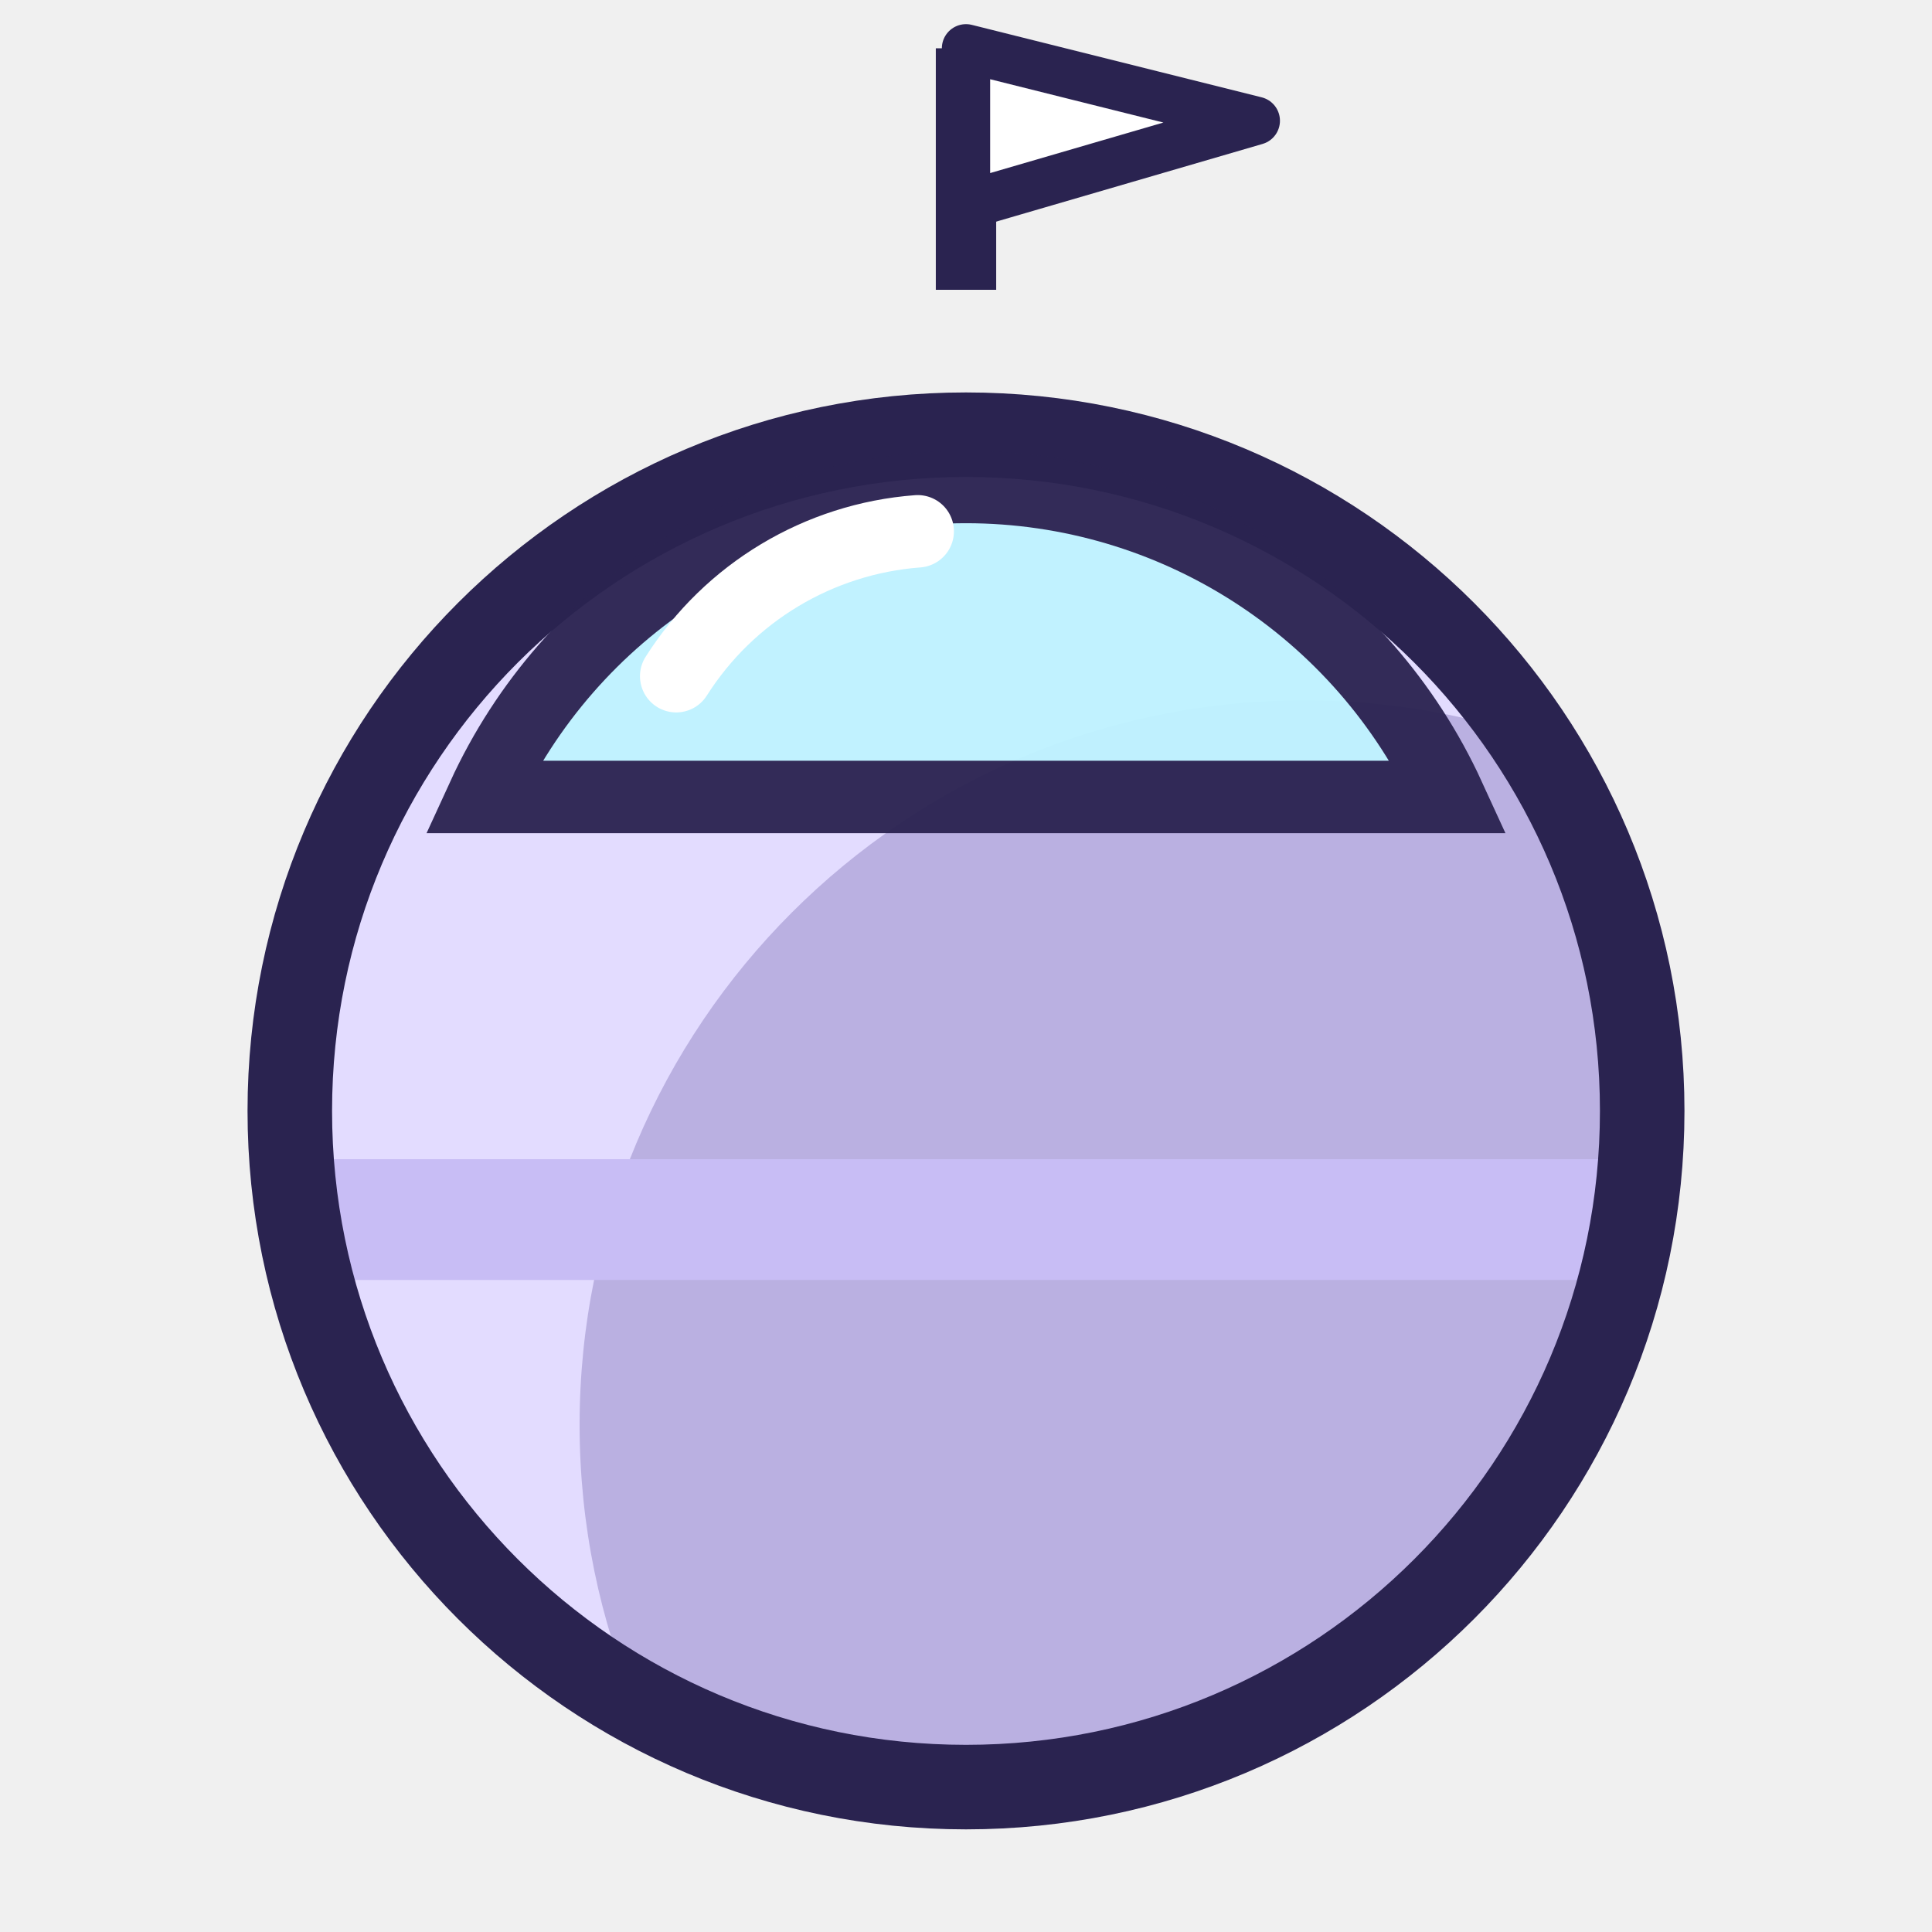
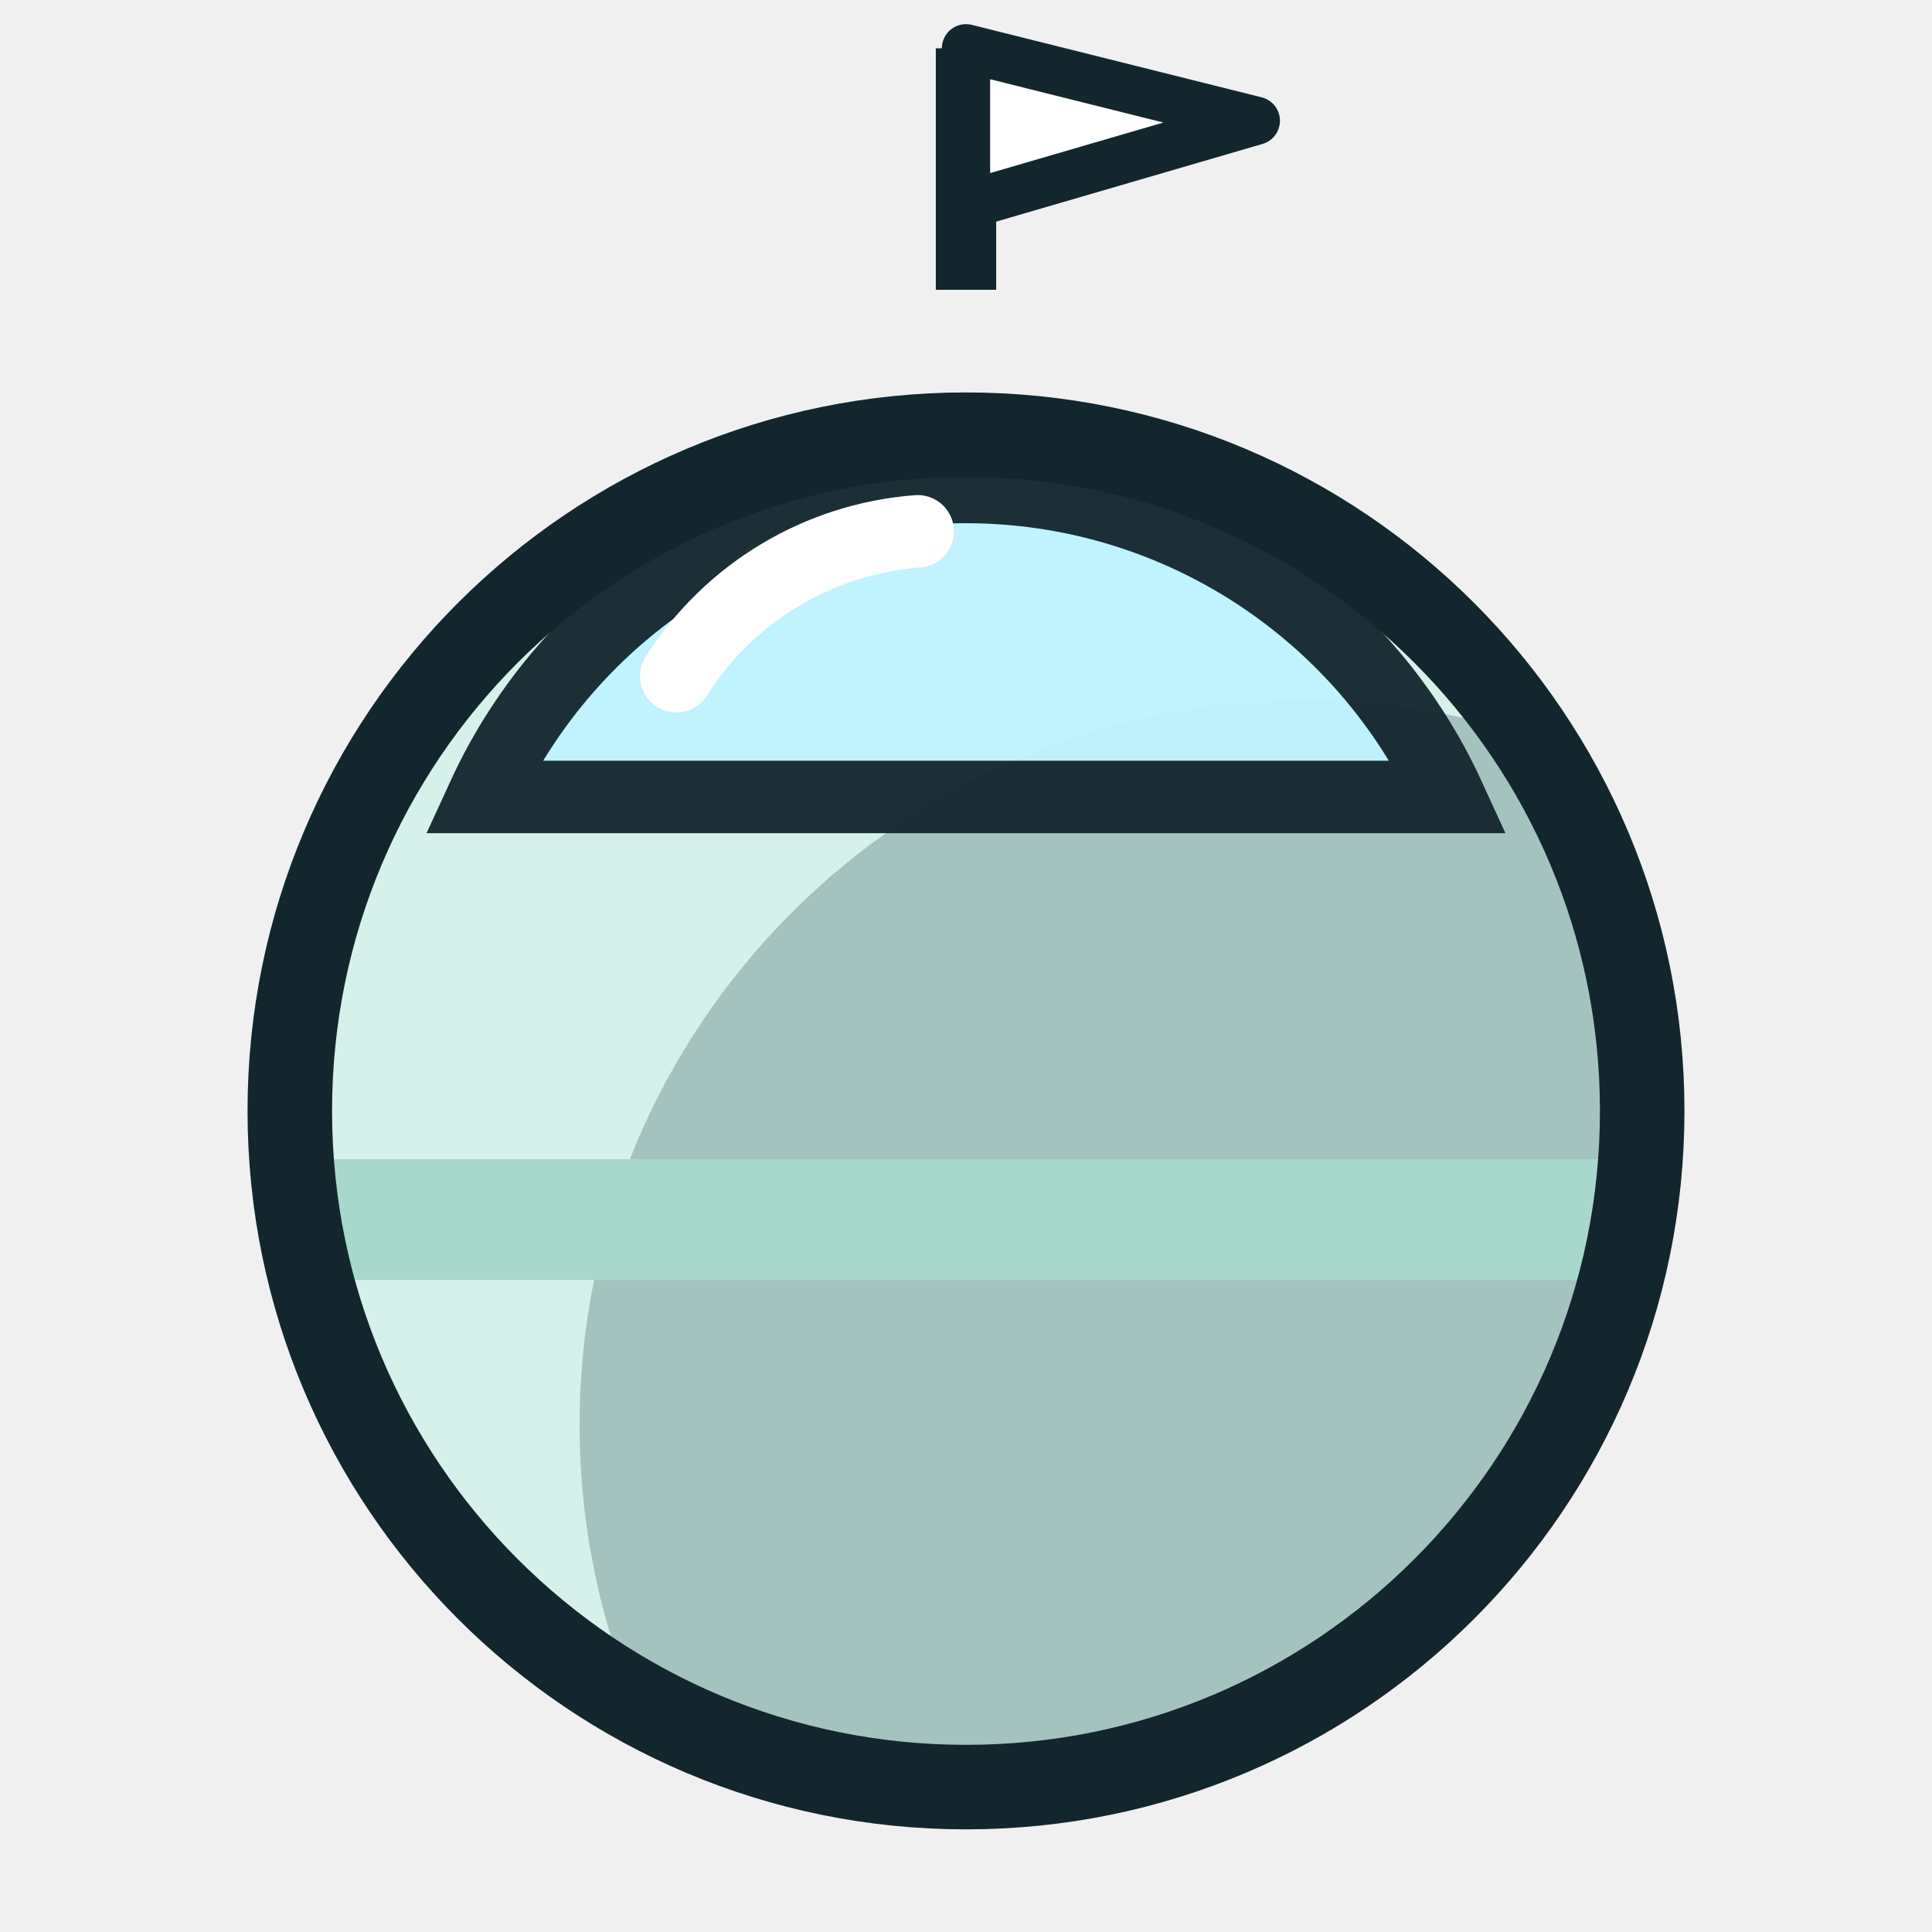
<svg xmlns="http://www.w3.org/2000/svg" width="160" height="160" viewBox="0 0 160 160">
  <defs>
    <clipPath id="c">
      <circle cx="80" cy="92" r="56" />
    </clipPath>
  </defs>
-   <circle cx="80" cy="92" r="56" fill="#e3dcff" />
+   <circle cx="80" cy="92" r="56" fill="#d6f0ea" />
  <g clip-path="url(#c)">
-     <circle cx="108" cy="118" r="60" fill="#5a4a9a" opacity="0.3" />
-     <rect x="20" y="96" width="120" height="10" fill="#c8bdf5" />
+     <circle cx="108" cy="118" r="60" fill="#2f5a5a" opacity="0.3" />
+     <rect x="20" y="96" width="120" height="10" fill="#a8d8cc" />
  </g>
-   <circle cx="80" cy="92" r="56" fill="none" stroke="#2a2350" stroke-width="7" />
-   <path d="M40 66 A44 44 0 0 1 120 66 Z" fill="#bff3ff" stroke="#2a2350" stroke-width="6" opacity="0.95" />
+   <circle cx="80" cy="92" r="56" fill="none" stroke="#13262e" stroke-width="7" />
+   <path d="M40 66 A44 44 0 0 1 120 66 Z" fill="#bff3ff" stroke="#13262e" stroke-width="6" opacity="0.95" />
  <path d="M56 56 A26 26 0 0 1 76 44" fill="none" stroke="#fff" stroke-width="6" stroke-linecap="round" />
-   <line x1="80" y1="24" x2="80" y2="4" stroke="#2a2350" stroke-width="5" />
-   <path d="M80 4 L104 10 L80 17 Z" fill="#fff" stroke="#2a2350" stroke-width="4" stroke-linejoin="round" />
+   <line x1="80" y1="24" x2="80" y2="4" stroke="#13262e" stroke-width="5" />
+   <path d="M80 4 L104 10 L80 17 Z" fill="#fff" stroke="#13262e" stroke-width="4" stroke-linejoin="round" />
</svg>
